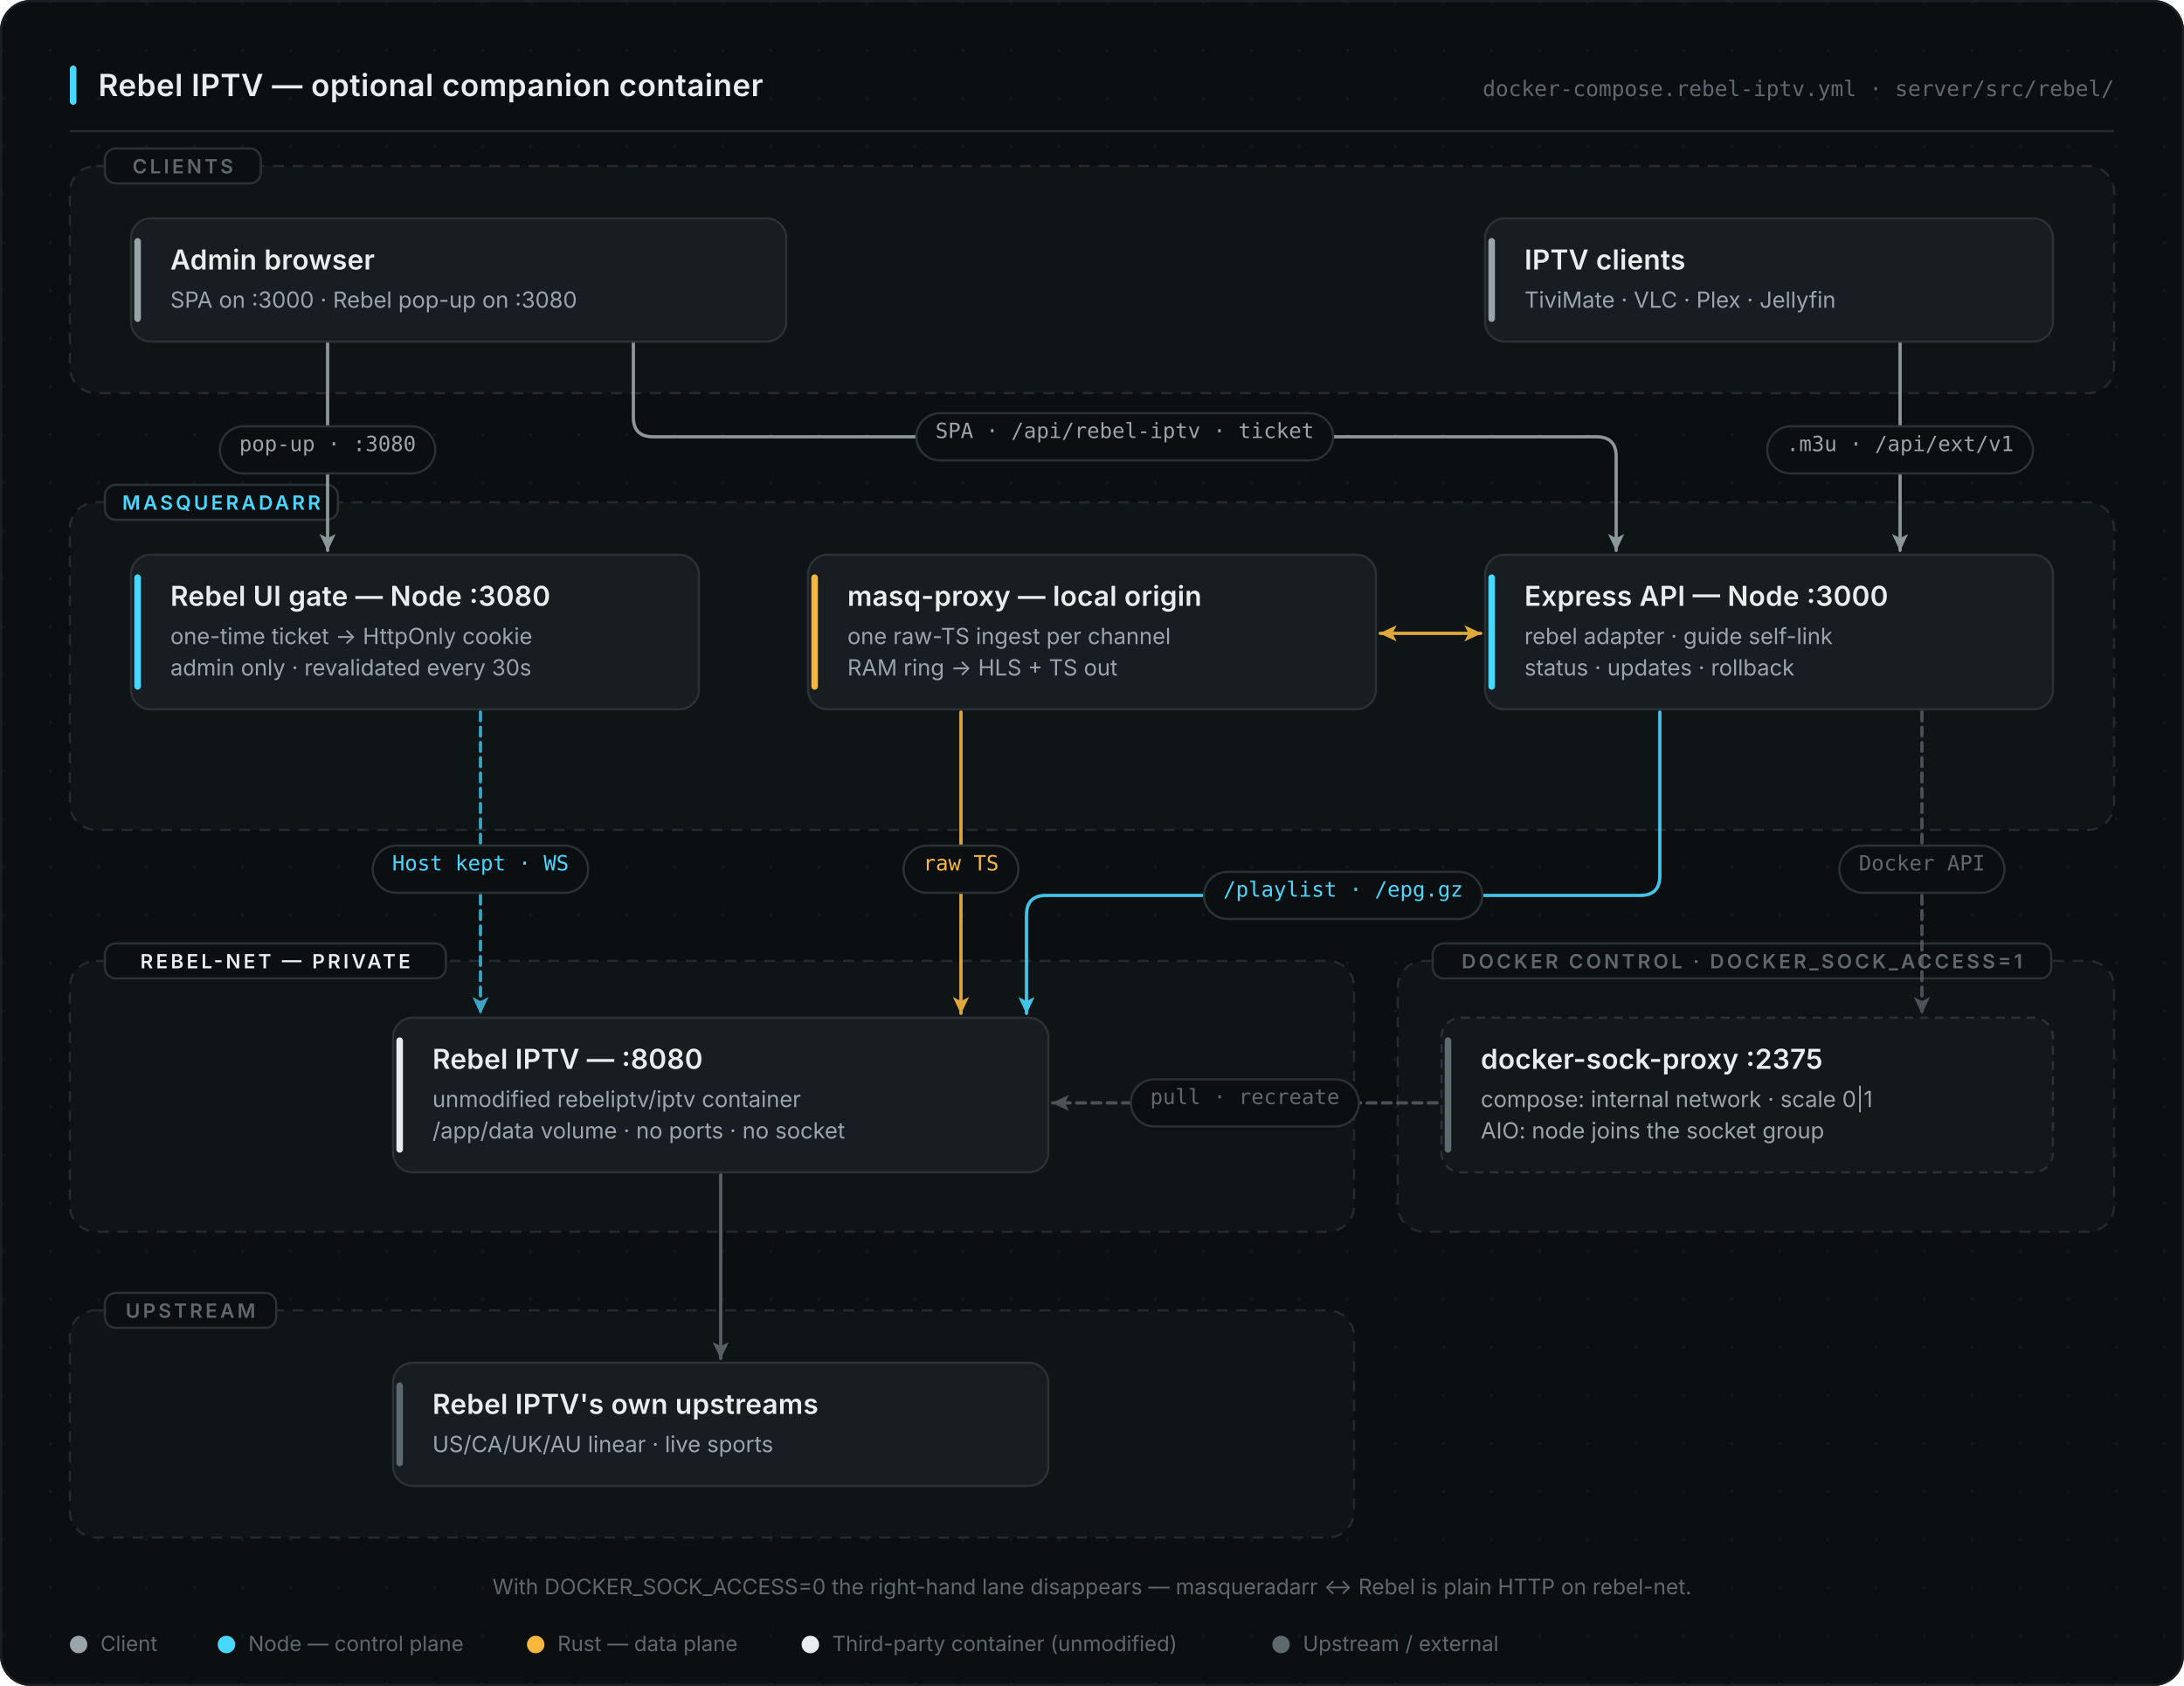
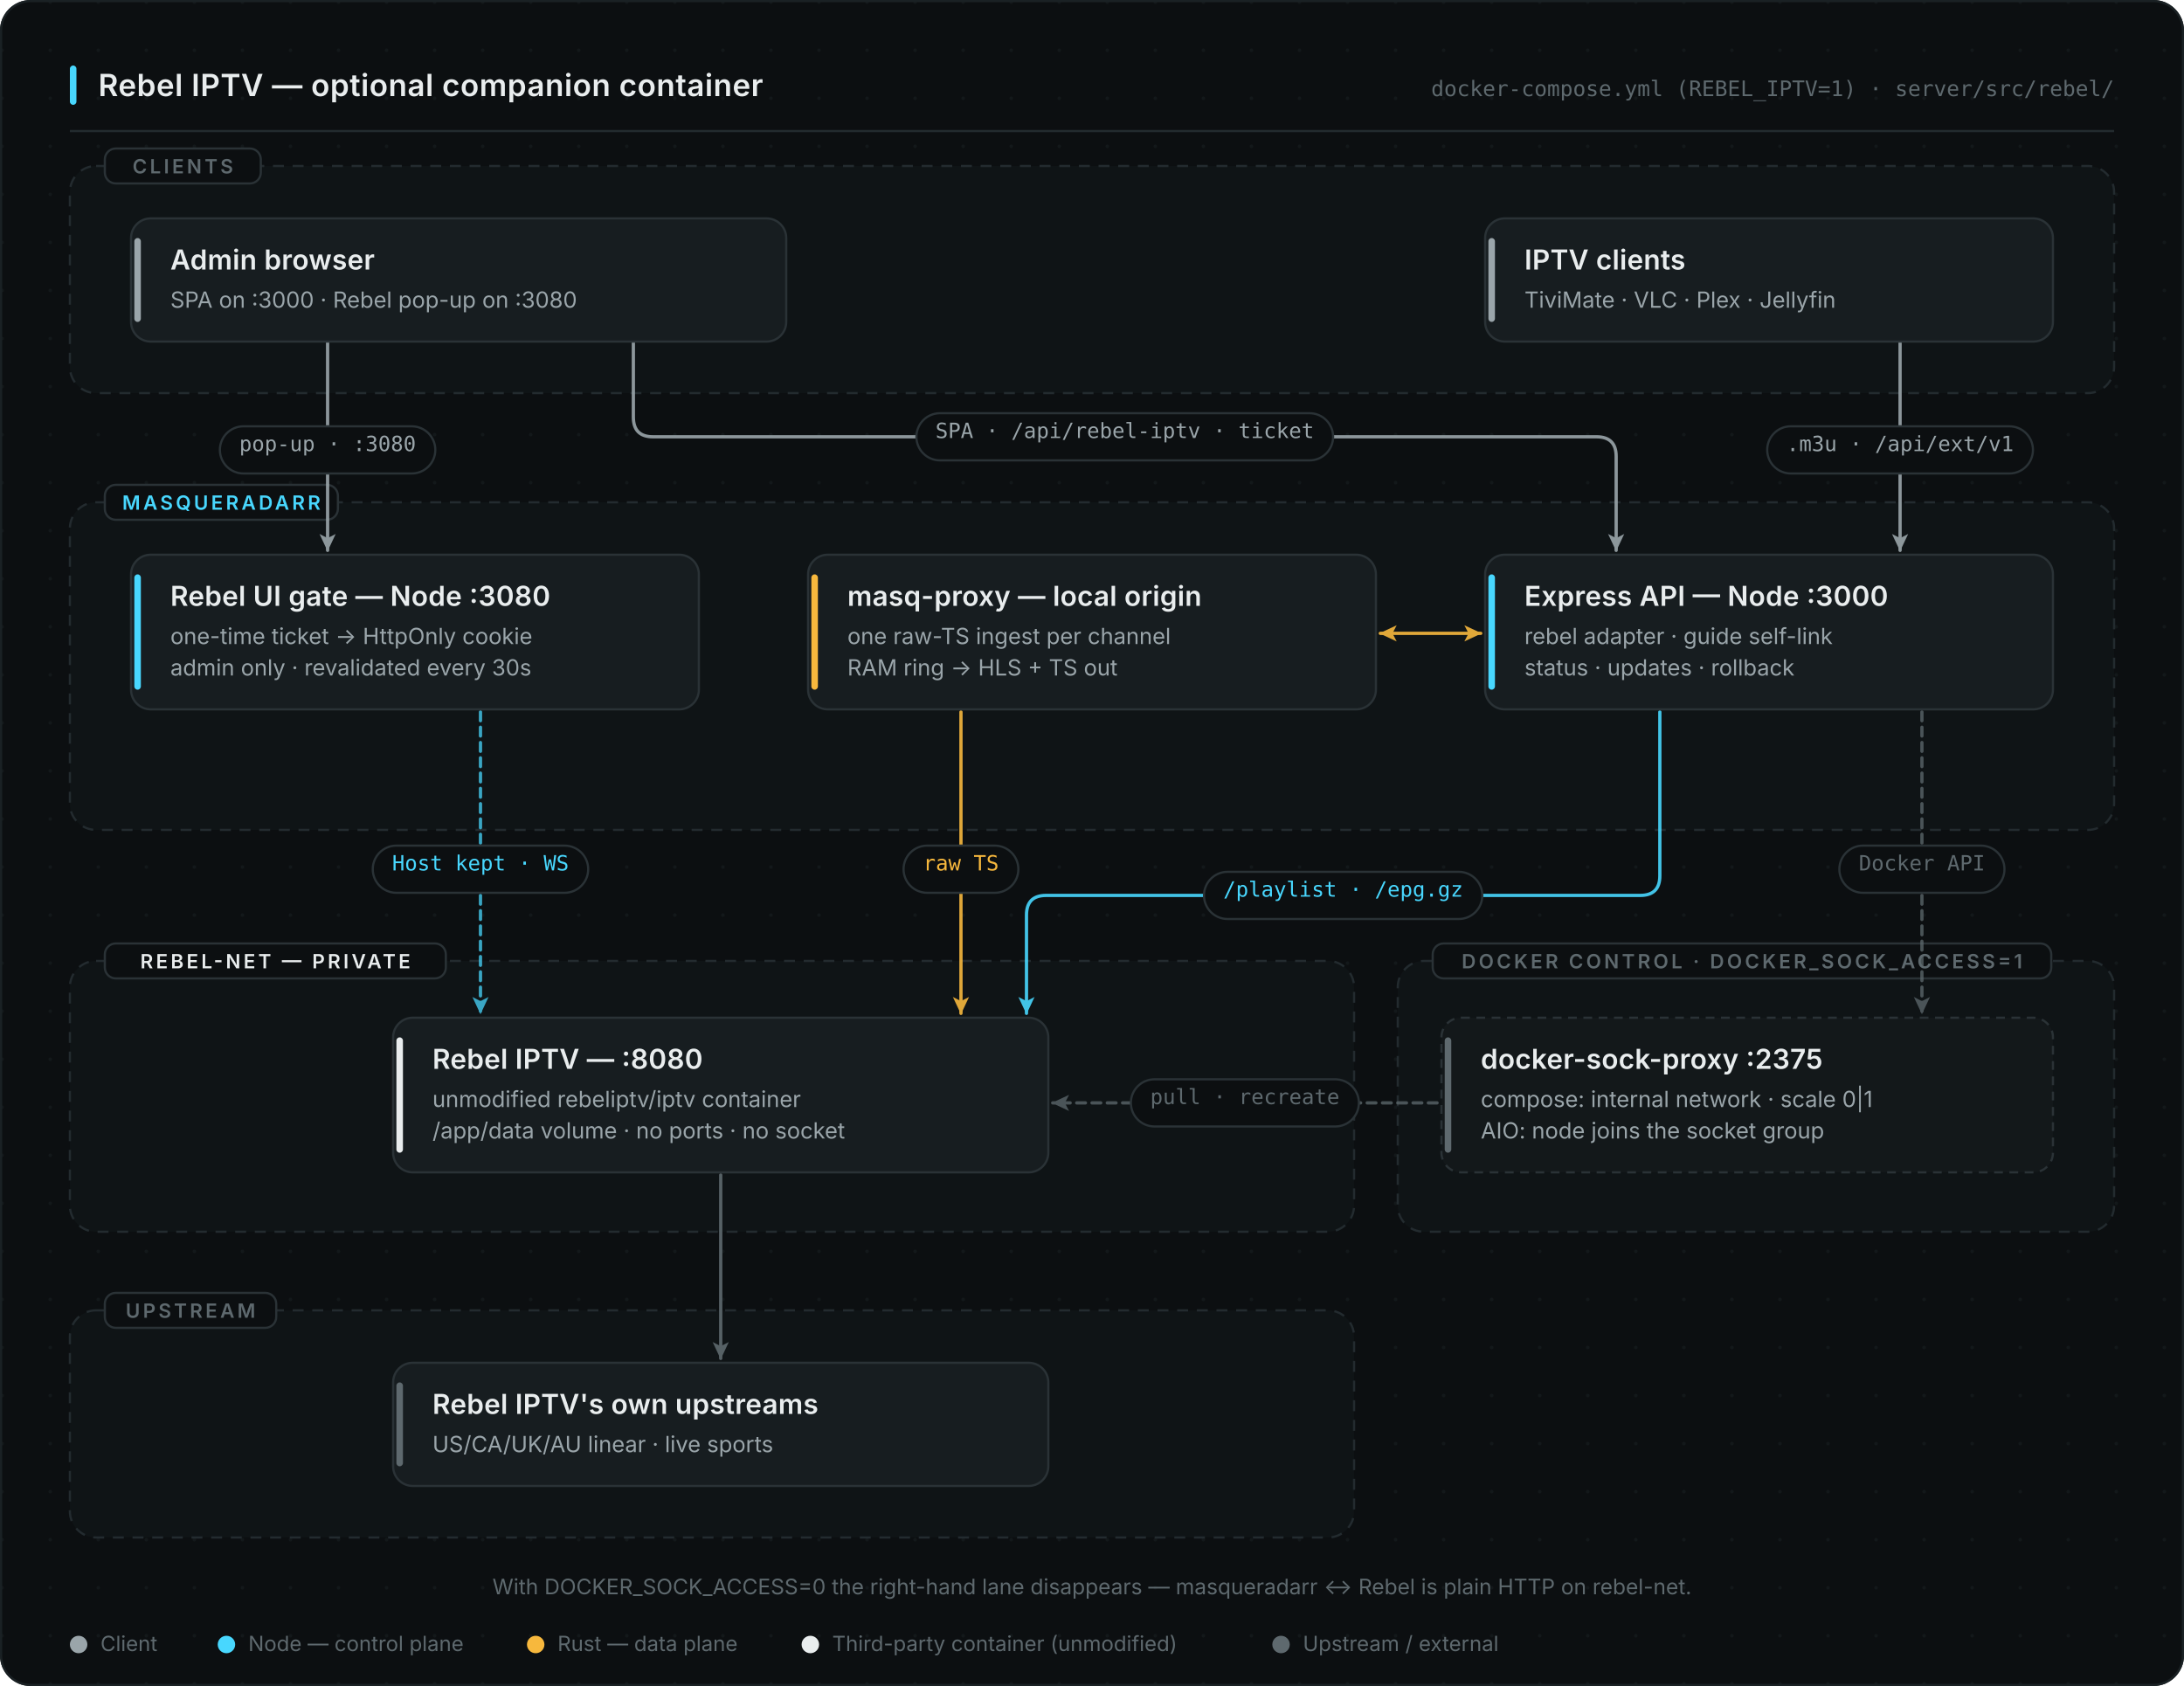
<svg xmlns="http://www.w3.org/2000/svg" width="1000" height="772" viewBox="0 0 1000 772" role="img">
  <defs>
    <marker id="a-teal" markerUnits="userSpaceOnUse" markerWidth="9" markerHeight="9" refX="8" refY="4.5" orient="auto">
      <path d="M0.5,0.8 L8.4,4.5 L0.5,8.2 L2.4,4.5 Z" fill="#48D7FE" />
    </marker>
    <marker id="b-teal" markerUnits="userSpaceOnUse" markerWidth="9" markerHeight="9" refX="1" refY="4.5" orient="auto">
      <path d="M8.5,0.8 L0.6,4.5 L8.5,8.2 L6.6,4.5 Z" fill="#48D7FE" />
    </marker>
    <marker id="a-amber" markerUnits="userSpaceOnUse" markerWidth="9" markerHeight="9" refX="8" refY="4.5" orient="auto">
      <path d="M0.5,0.8 L8.4,4.5 L0.5,8.2 L2.4,4.5 Z" fill="#F7B83D" />
    </marker>
    <marker id="b-amber" markerUnits="userSpaceOnUse" markerWidth="9" markerHeight="9" refX="1" refY="4.5" orient="auto">
      <path d="M8.5,0.8 L0.6,4.5 L8.5,8.2 L6.6,4.5 Z" fill="#F7B83D" />
    </marker>
    <marker id="a-green" markerUnits="userSpaceOnUse" markerWidth="9" markerHeight="9" refX="8" refY="4.5" orient="auto">
      <path d="M0.5,0.8 L8.4,4.5 L0.5,8.2 L2.4,4.5 Z" fill="#5FD37F" />
    </marker>
    <marker id="b-green" markerUnits="userSpaceOnUse" markerWidth="9" markerHeight="9" refX="1" refY="4.5" orient="auto">
      <path d="M8.5,0.8 L0.6,4.5 L8.5,8.2 L6.6,4.5 Z" fill="#5FD37F" />
    </marker>
    <marker id="a-risk" markerUnits="userSpaceOnUse" markerWidth="9" markerHeight="9" refX="8" refY="4.5" orient="auto">
      <path d="M0.5,0.8 L8.4,4.5 L0.5,8.2 L2.4,4.5 Z" fill="#E0564B" />
    </marker>
    <marker id="b-risk" markerUnits="userSpaceOnUse" markerWidth="9" markerHeight="9" refX="1" refY="4.5" orient="auto">
      <path d="M8.5,0.8 L0.6,4.5 L8.5,8.2 L6.6,4.5 Z" fill="#E0564B" />
    </marker>
    <marker id="a-dim" markerUnits="userSpaceOnUse" markerWidth="9" markerHeight="9" refX="8" refY="4.5" orient="auto">
      <path d="M0.5,0.8 L8.4,4.5 L0.5,8.2 L2.4,4.5 Z" fill="#5E696E" />
    </marker>
    <marker id="b-dim" markerUnits="userSpaceOnUse" markerWidth="9" markerHeight="9" refX="1" refY="4.5" orient="auto">
      <path d="M8.5,0.8 L0.6,4.5 L8.5,8.2 L6.6,4.5 Z" fill="#5E696E" />
    </marker>
    <marker id="a-ash" markerUnits="userSpaceOnUse" markerWidth="9" markerHeight="9" refX="8" refY="4.5" orient="auto">
      <path d="M0.5,0.8 L8.4,4.5 L0.5,8.2 L2.4,4.5 Z" fill="#9AA5AA" />
    </marker>
    <marker id="b-ash" markerUnits="userSpaceOnUse" markerWidth="9" markerHeight="9" refX="1" refY="4.5" orient="auto">
      <path d="M8.5,0.8 L0.6,4.5 L8.5,8.2 L6.6,4.5 Z" fill="#9AA5AA" />
    </marker>
    <marker id="a-mist" markerUnits="userSpaceOnUse" markerWidth="9" markerHeight="9" refX="8" refY="4.5" orient="auto">
      <path d="M0.5,0.8 L8.4,4.5 L0.5,8.2 L2.4,4.5 Z" fill="#E9EDEE" />
    </marker>
    <marker id="b-mist" markerUnits="userSpaceOnUse" markerWidth="9" markerHeight="9" refX="1" refY="4.5" orient="auto">
      <path d="M8.5,0.8 L0.6,4.5 L8.5,8.2 L6.6,4.5 Z" fill="#E9EDEE" />
    </marker>
    <pattern id="grid" width="22" height="22" patternUnits="userSpaceOnUse">
      <circle cx="1" cy="1" r="0.8" fill="#1A2124" />
    </pattern>
  </defs>
  <rect x="0" y="0" width="1000" height="772" rx="14" fill="#0C0F11" />
  <rect x="0" y="0" width="1000" height="772" rx="14" fill="url(#grid)" opacity="0.5" />
  <rect x="0.5" y="0.5" width="999" height="771" rx="13.5" fill="none" stroke="#1A2124" stroke-width="1" />
  <g>
    <rect x="32" y="30" width="3" height="18" rx="1.5" fill="#48D7FE" />
    <text x="45" y="44" font-family="'Space Grotesk','Inter',ui-sans-serif,system-ui,-apple-system,'Segoe UI',Roboto,sans-serif" font-size="14" font-weight="600" fill="#E9EDEE" letter-spacing="0.2">Rebel IPTV — optional companion container</text>
-     <text x="968" y="44" font-family="'JetBrains Mono',ui-monospace,SFMono-Regular,Menlo,Consolas,monospace" font-size="9.8" font-weight="400" fill="#5E696E" text-anchor="end">docker-compose.rebel-iptv.yml · server/src/rebel/</text>
+     <text x="968" y="44" font-family="'JetBrains Mono',ui-monospace,SFMono-Regular,Menlo,Consolas,monospace" font-size="9.8" font-weight="400" fill="#5E696E" text-anchor="end">docker-compose.yml (REBEL_IPTV=1) · server/src/rebel/</text>
    <line x1="32" y1="60" x2="968" y2="60" stroke="#232B2F" stroke-width="1" />
  </g>
  <g>
    <rect x="32" y="76" width="936" height="104" rx="12" fill="#0F1416" stroke="#232B2F" stroke-width="1" stroke-dasharray="5 4" />
    <rect x="48" y="68" width="71.42" height="16" rx="5" fill="#0C0F11" stroke="#2A3236" stroke-width="1" />
    <text x="83.71" y="79.4" font-family="'Space Grotesk','Inter',ui-sans-serif,system-ui,-apple-system,'Segoe UI',Roboto,sans-serif" font-size="9" font-weight="600" fill="#5E696E" text-anchor="middle" letter-spacing="1.3">CLIENTS</text>
  </g>
  <g>
    <rect x="32" y="230" width="936" height="150" rx="12" fill="#0F1416" stroke="#232B2F" stroke-width="1" stroke-dasharray="5 4" />
    <rect x="48" y="222" width="106.72" height="16" rx="5" fill="#0C0F11" stroke="#2A3236" stroke-width="1" />
    <text x="101.36" y="233.4" font-family="'Space Grotesk','Inter',ui-sans-serif,system-ui,-apple-system,'Segoe UI',Roboto,sans-serif" font-size="9" font-weight="600" fill="#48D7FE" text-anchor="middle" letter-spacing="1.3">MASQUERADARR</text>
  </g>
  <g>
    <rect x="32" y="440" width="588" height="124" rx="12" fill="#0F1416" stroke="#232B2F" stroke-width="1" stroke-dasharray="5 4" />
    <rect x="48" y="432" width="156.14" height="16" rx="5" fill="#0C0F11" stroke="#2A3236" stroke-width="1" />
    <text x="126.07" y="443.4" font-family="'Space Grotesk','Inter',ui-sans-serif,system-ui,-apple-system,'Segoe UI',Roboto,sans-serif" font-size="9" font-weight="600" fill="#E9EDEE" text-anchor="middle" letter-spacing="1.3">REBEL-NET — PRIVATE</text>
  </g>
  <g>
    <rect x="640" y="440" width="328" height="124" rx="12" fill="#0F1416" stroke="#232B2F" stroke-width="1" stroke-dasharray="5 4" />
    <rect x="656" y="432" width="283.22" height="16" rx="5" fill="#0C0F11" stroke="#2A3236" stroke-width="1" />
    <text x="797.61" y="443.4" font-family="'Space Grotesk','Inter',ui-sans-serif,system-ui,-apple-system,'Segoe UI',Roboto,sans-serif" font-size="9" font-weight="600" fill="#5E696E" text-anchor="middle" letter-spacing="1.3">DOCKER CONTROL · DOCKER_SOCK_ACCESS=1</text>
  </g>
  <g>
    <rect x="32" y="600" width="588" height="104" rx="12" fill="#0F1416" stroke="#232B2F" stroke-width="1" stroke-dasharray="5 4" />
    <rect x="48" y="592" width="78.48" height="16" rx="5" fill="#0C0F11" stroke="#2A3236" stroke-width="1" />
    <text x="87.24" y="603.4" font-family="'Space Grotesk','Inter',ui-sans-serif,system-ui,-apple-system,'Segoe UI',Roboto,sans-serif" font-size="9" font-weight="600" fill="#5E696E" text-anchor="middle" letter-spacing="1.3">UPSTREAM</text>
  </g>
  <path d="M 150 157 L 150 252" fill="none" stroke="#9AA5AA" stroke-width="1.5" stroke-linecap="round" marker-end="url(#a-ash)" opacity="0.9" />
  <path d="M 290 157 L 290 191 Q 290 200 299 200 L 731 200 Q 740 200 740 209 L 740 252" fill="none" stroke="#9AA5AA" stroke-width="1.5" stroke-linecap="round" marker-end="url(#a-ash)" opacity="0.9" />
  <path d="M 870 157 L 870 252" fill="none" stroke="#9AA5AA" stroke-width="1.5" stroke-linecap="round" marker-end="url(#a-ash)" opacity="0.9" />
  <path d="M 678 290 L 632 290" fill="none" stroke="#F7B83D" stroke-width="1.5" stroke-linecap="round" marker-end="url(#a-amber)" marker-start="url(#b-amber)" opacity="0.9" />
  <path d="M 220 326 L 220 464" fill="none" stroke="#48D7FE" stroke-width="1.5" stroke-dasharray="4 3" stroke-linecap="round" marker-end="url(#a-teal)" opacity="0.75" />
  <path d="M 440 326 L 440 464" fill="none" stroke="#F7B83D" stroke-width="1.5" stroke-linecap="round" marker-end="url(#a-amber)" opacity="0.9" />
  <path d="M 760 326 L 760 401 Q 760 410 751 410 L 479 410 Q 470 410 470 419 L 470 464" fill="none" stroke="#48D7FE" stroke-width="1.5" stroke-linecap="round" marker-end="url(#a-teal)" opacity="0.9" />
  <path d="M 880 326 L 880 464" fill="none" stroke="#5E696E" stroke-width="1.5" stroke-dasharray="4 3" stroke-linecap="round" marker-end="url(#a-dim)" opacity="0.75" />
  <path d="M 658 505 L 482 505" fill="none" stroke="#5E696E" stroke-width="1.5" stroke-dasharray="4 3" stroke-linecap="round" marker-end="url(#a-dim)" opacity="0.75" />
  <path d="M 330 538 L 330 622" fill="none" stroke="#5E696E" stroke-width="1.5" stroke-linecap="round" marker-end="url(#a-dim)" opacity="0.9" />
  <g>
    <rect x="60" y="100" width="300" height="56.4" rx="9" fill="#171D20" stroke="#2A3236" stroke-width="1" />
    <rect x="61.5" y="109" width="3" height="38.4" rx="1.5" fill="#9AA5AA" />
    <text x="78" y="123.4" font-family="'Space Grotesk','Inter',ui-sans-serif,system-ui,-apple-system,'Segoe UI',Roboto,sans-serif" font-size="12.6" font-weight="600" fill="#E9EDEE" letter-spacing="0.1">Admin browser</text>
    <text x="78" y="140.9" font-family="'Space Grotesk','Inter',ui-sans-serif,system-ui,-apple-system,'Segoe UI',Roboto,sans-serif" font-size="10.2" font-weight="400" fill="#9AA5AA">SPA on :3000 · Rebel pop-up on :3080</text>
  </g>
  <g>
    <rect x="680" y="100" width="260" height="56.4" rx="9" fill="#171D20" stroke="#2A3236" stroke-width="1" />
    <rect x="681.5" y="109" width="3" height="38.4" rx="1.5" fill="#9AA5AA" />
    <text x="698" y="123.4" font-family="'Space Grotesk','Inter',ui-sans-serif,system-ui,-apple-system,'Segoe UI',Roboto,sans-serif" font-size="12.6" font-weight="600" fill="#E9EDEE" letter-spacing="0.1">IPTV clients</text>
    <text x="698" y="140.9" font-family="'Space Grotesk','Inter',ui-sans-serif,system-ui,-apple-system,'Segoe UI',Roboto,sans-serif" font-size="10.2" font-weight="400" fill="#9AA5AA">TiviMate · VLC · Plex · Jellyfin</text>
  </g>
  <g>
    <rect x="60" y="254" width="260" height="70.8" rx="9" fill="#171D20" stroke="#2A3236" stroke-width="1" />
    <rect x="61.5" y="263" width="3" height="52.8" rx="1.5" fill="#48D7FE" />
    <text x="78" y="277.4" font-family="'Space Grotesk','Inter',ui-sans-serif,system-ui,-apple-system,'Segoe UI',Roboto,sans-serif" font-size="12.6" font-weight="600" fill="#E9EDEE" letter-spacing="0.1">Rebel UI gate — Node :3080</text>
    <text x="78" y="294.9" font-family="'Space Grotesk','Inter',ui-sans-serif,system-ui,-apple-system,'Segoe UI',Roboto,sans-serif" font-size="10.2" font-weight="400" fill="#9AA5AA">one-time ticket → HttpOnly cookie</text>
    <text x="78" y="309.3" font-family="'Space Grotesk','Inter',ui-sans-serif,system-ui,-apple-system,'Segoe UI',Roboto,sans-serif" font-size="10.2" font-weight="400" fill="#9AA5AA">admin only · revalidated every 30s</text>
  </g>
  <g>
    <rect x="370" y="254" width="260" height="70.8" rx="9" fill="#171D20" stroke="#2A3236" stroke-width="1" />
    <rect x="371.5" y="263" width="3" height="52.8" rx="1.5" fill="#F7B83D" />
    <text x="388" y="277.4" font-family="'Space Grotesk','Inter',ui-sans-serif,system-ui,-apple-system,'Segoe UI',Roboto,sans-serif" font-size="12.6" font-weight="600" fill="#E9EDEE" letter-spacing="0.1">masq-proxy — local origin</text>
    <text x="388" y="294.9" font-family="'Space Grotesk','Inter',ui-sans-serif,system-ui,-apple-system,'Segoe UI',Roboto,sans-serif" font-size="10.2" font-weight="400" fill="#9AA5AA">one raw-TS ingest per channel</text>
    <text x="388" y="309.3" font-family="'Space Grotesk','Inter',ui-sans-serif,system-ui,-apple-system,'Segoe UI',Roboto,sans-serif" font-size="10.2" font-weight="400" fill="#9AA5AA">RAM ring → HLS + TS out</text>
  </g>
  <g>
    <rect x="680" y="254" width="260" height="70.8" rx="9" fill="#171D20" stroke="#2A3236" stroke-width="1" />
    <rect x="681.5" y="263" width="3" height="52.8" rx="1.5" fill="#48D7FE" />
    <text x="698" y="277.4" font-family="'Space Grotesk','Inter',ui-sans-serif,system-ui,-apple-system,'Segoe UI',Roboto,sans-serif" font-size="12.6" font-weight="600" fill="#E9EDEE" letter-spacing="0.1">Express API — Node :3000</text>
    <text x="698" y="294.9" font-family="'Space Grotesk','Inter',ui-sans-serif,system-ui,-apple-system,'Segoe UI',Roboto,sans-serif" font-size="10.2" font-weight="400" fill="#9AA5AA">rebel adapter · guide self-link</text>
    <text x="698" y="309.3" font-family="'Space Grotesk','Inter',ui-sans-serif,system-ui,-apple-system,'Segoe UI',Roboto,sans-serif" font-size="10.2" font-weight="400" fill="#9AA5AA">status · updates · rollback</text>
  </g>
  <g>
    <rect x="180" y="466" width="300" height="70.8" rx="9" fill="#171D20" stroke="#2A3236" stroke-width="1" />
    <rect x="181.5" y="475" width="3" height="52.8" rx="1.5" fill="#E9EDEE" />
    <text x="198" y="489.4" font-family="'Space Grotesk','Inter',ui-sans-serif,system-ui,-apple-system,'Segoe UI',Roboto,sans-serif" font-size="12.6" font-weight="600" fill="#E9EDEE" letter-spacing="0.1">Rebel IPTV — :8080</text>
    <text x="198" y="506.9" font-family="'Space Grotesk','Inter',ui-sans-serif,system-ui,-apple-system,'Segoe UI',Roboto,sans-serif" font-size="10.2" font-weight="400" fill="#9AA5AA">unmodified rebeliptv/iptv container</text>
    <text x="198" y="521.3" font-family="'Space Grotesk','Inter',ui-sans-serif,system-ui,-apple-system,'Segoe UI',Roboto,sans-serif" font-size="10.2" font-weight="400" fill="#9AA5AA">/app/data volume · no ports · no socket</text>
  </g>
  <g>
    <rect x="660" y="466" width="280" height="70.8" rx="9" fill="#13181A" stroke="#2A3236" stroke-width="1" stroke-dasharray="4 3" />
    <rect x="661.5" y="475" width="3" height="52.8" rx="1.5" fill="#5E696E" />
    <text x="678" y="489.4" font-family="'Space Grotesk','Inter',ui-sans-serif,system-ui,-apple-system,'Segoe UI',Roboto,sans-serif" font-size="12.6" font-weight="600" fill="#E9EDEE" letter-spacing="0.1">docker-sock-proxy :2375</text>
    <text x="678" y="506.9" font-family="'Space Grotesk','Inter',ui-sans-serif,system-ui,-apple-system,'Segoe UI',Roboto,sans-serif" font-size="10.2" font-weight="400" fill="#9AA5AA">compose: internal network · scale 0|1</text>
    <text x="678" y="521.3" font-family="'Space Grotesk','Inter',ui-sans-serif,system-ui,-apple-system,'Segoe UI',Roboto,sans-serif" font-size="10.2" font-weight="400" fill="#9AA5AA">AIO: node joins the socket group</text>
  </g>
  <g>
    <rect x="180" y="624" width="300" height="56.4" rx="9" fill="#171D20" stroke="#2A3236" stroke-width="1" />
    <rect x="181.5" y="633" width="3" height="38.4" rx="1.5" fill="#5E696E" />
    <text x="198" y="647.4" font-family="'Space Grotesk','Inter',ui-sans-serif,system-ui,-apple-system,'Segoe UI',Roboto,sans-serif" font-size="12.6" font-weight="600" fill="#E9EDEE" letter-spacing="0.1">Rebel IPTV's own upstreams</text>
    <text x="198" y="664.9" font-family="'Space Grotesk','Inter',ui-sans-serif,system-ui,-apple-system,'Segoe UI',Roboto,sans-serif" font-size="10.2" font-weight="400" fill="#9AA5AA">US/CA/UK/AU linear · live sports</text>
  </g>
  <rect x="100.68" y="195.2" width="98.64" height="21.6" rx="10.8" fill="#0C0F11" stroke="#2A3236" stroke-width="1" />
  <text x="150" y="206.56" font-family="'JetBrains Mono',ui-monospace,SFMono-Regular,Menlo,Consolas,monospace" font-size="9.6" font-weight="400" fill="#9AA5AA" text-anchor="middle">pop-up · :3080</text>
  <rect x="419.6" y="189.2" width="190.8" height="21.6" rx="10.8" fill="#0C0F11" stroke="#2A3236" stroke-width="1" />
  <text x="515" y="200.56" font-family="'JetBrains Mono',ui-monospace,SFMono-Regular,Menlo,Consolas,monospace" font-size="9.6" font-weight="400" fill="#9AA5AA" text-anchor="middle">SPA · /api/rebel-iptv · ticket</text>
  <rect x="809.16" y="195.2" width="121.68" height="21.6" rx="10.8" fill="#0C0F11" stroke="#2A3236" stroke-width="1" />
  <text x="870" y="206.56" font-family="'JetBrains Mono',ui-monospace,SFMono-Regular,Menlo,Consolas,monospace" font-size="9.6" font-weight="400" fill="#9AA5AA" text-anchor="middle">.m3u · /api/ext/v1</text>
  <rect x="170.68" y="387.2" width="98.64" height="21.6" rx="10.8" fill="#0C0F11" stroke="#2A3236" stroke-width="1" />
  <text x="220" y="398.56" font-family="'JetBrains Mono',ui-monospace,SFMono-Regular,Menlo,Consolas,monospace" font-size="9.6" font-weight="400" fill="#48D7FE" text-anchor="middle">Host kept · WS</text>
  <rect x="413.72" y="387.2" width="52.56" height="21.6" rx="10.8" fill="#0C0F11" stroke="#2A3236" stroke-width="1" />
  <text x="440" y="398.56" font-family="'JetBrains Mono',ui-monospace,SFMono-Regular,Menlo,Consolas,monospace" font-size="9.6" font-weight="400" fill="#F7B83D" text-anchor="middle">raw TS</text>
  <rect x="551.28" y="399.2" width="127.44" height="21.6" rx="10.8" fill="#0C0F11" stroke="#2A3236" stroke-width="1" />
  <text x="615" y="410.56" font-family="'JetBrains Mono',ui-monospace,SFMono-Regular,Menlo,Consolas,monospace" font-size="9.6" font-weight="400" fill="#48D7FE" text-anchor="middle">/playlist · /epg.gz</text>
  <rect x="842.2" y="387.2" width="75.6" height="21.6" rx="10.8" fill="#0C0F11" stroke="#2A3236" stroke-width="1" />
  <text x="880" y="398.56" font-family="'JetBrains Mono',ui-monospace,SFMono-Regular,Menlo,Consolas,monospace" font-size="9.6" font-weight="400" fill="#5E696E" text-anchor="middle">Docker API</text>
  <rect x="517.8" y="494.2" width="104.4" height="21.6" rx="10.8" fill="#0C0F11" stroke="#2A3236" stroke-width="1" />
  <text x="570" y="505.56" font-family="'JetBrains Mono',ui-monospace,SFMono-Regular,Menlo,Consolas,monospace" font-size="9.6" font-weight="400" fill="#5E696E" text-anchor="middle">pull · recreate</text>
  <text x="500" y="730" font-family="'Space Grotesk','Inter',ui-sans-serif,system-ui,-apple-system,'Segoe UI',Roboto,sans-serif" font-size="9.8" font-weight="400" fill="#5E696E" text-anchor="middle">With DOCKER_SOCK_ACCESS=0 the right-hand lane disappears — masqueradarr ↔ Rebel is plain HTTP on rebel-net.</text>
  <circle cx="36" cy="753" r="4" fill="#9AA5AA" />
  <text x="46" y="756" font-family="'Space Grotesk','Inter',ui-sans-serif,system-ui,-apple-system,'Segoe UI',Roboto,sans-serif" font-size="9.6" font-weight="400" fill="#5E696E">Client</text>
  <circle cx="103.68" cy="753" r="4" fill="#48D7FE" />
  <text x="113.68" y="756" font-family="'Space Grotesk','Inter',ui-sans-serif,system-ui,-apple-system,'Segoe UI',Roboto,sans-serif" font-size="9.6" font-weight="400" fill="#5E696E">Node — control plane</text>
  <circle cx="245.28" cy="753" r="4" fill="#F7B83D" />
  <text x="255.28" y="756" font-family="'Space Grotesk','Inter',ui-sans-serif,system-ui,-apple-system,'Segoe UI',Roboto,sans-serif" font-size="9.6" font-weight="400" fill="#5E696E">Rust — data plane</text>
  <circle cx="371.04" cy="753" r="4" fill="#E9EDEE" />
  <text x="381.04" y="756" font-family="'Space Grotesk','Inter',ui-sans-serif,system-ui,-apple-system,'Segoe UI',Roboto,sans-serif" font-size="9.6" font-weight="400" fill="#5E696E">Third-party container (unmodified)</text>
  <circle cx="586.56" cy="753" r="4" fill="#5E696E" />
  <text x="596.56" y="756" font-family="'Space Grotesk','Inter',ui-sans-serif,system-ui,-apple-system,'Segoe UI',Roboto,sans-serif" font-size="9.6" font-weight="400" fill="#5E696E">Upstream / external</text>
</svg>
